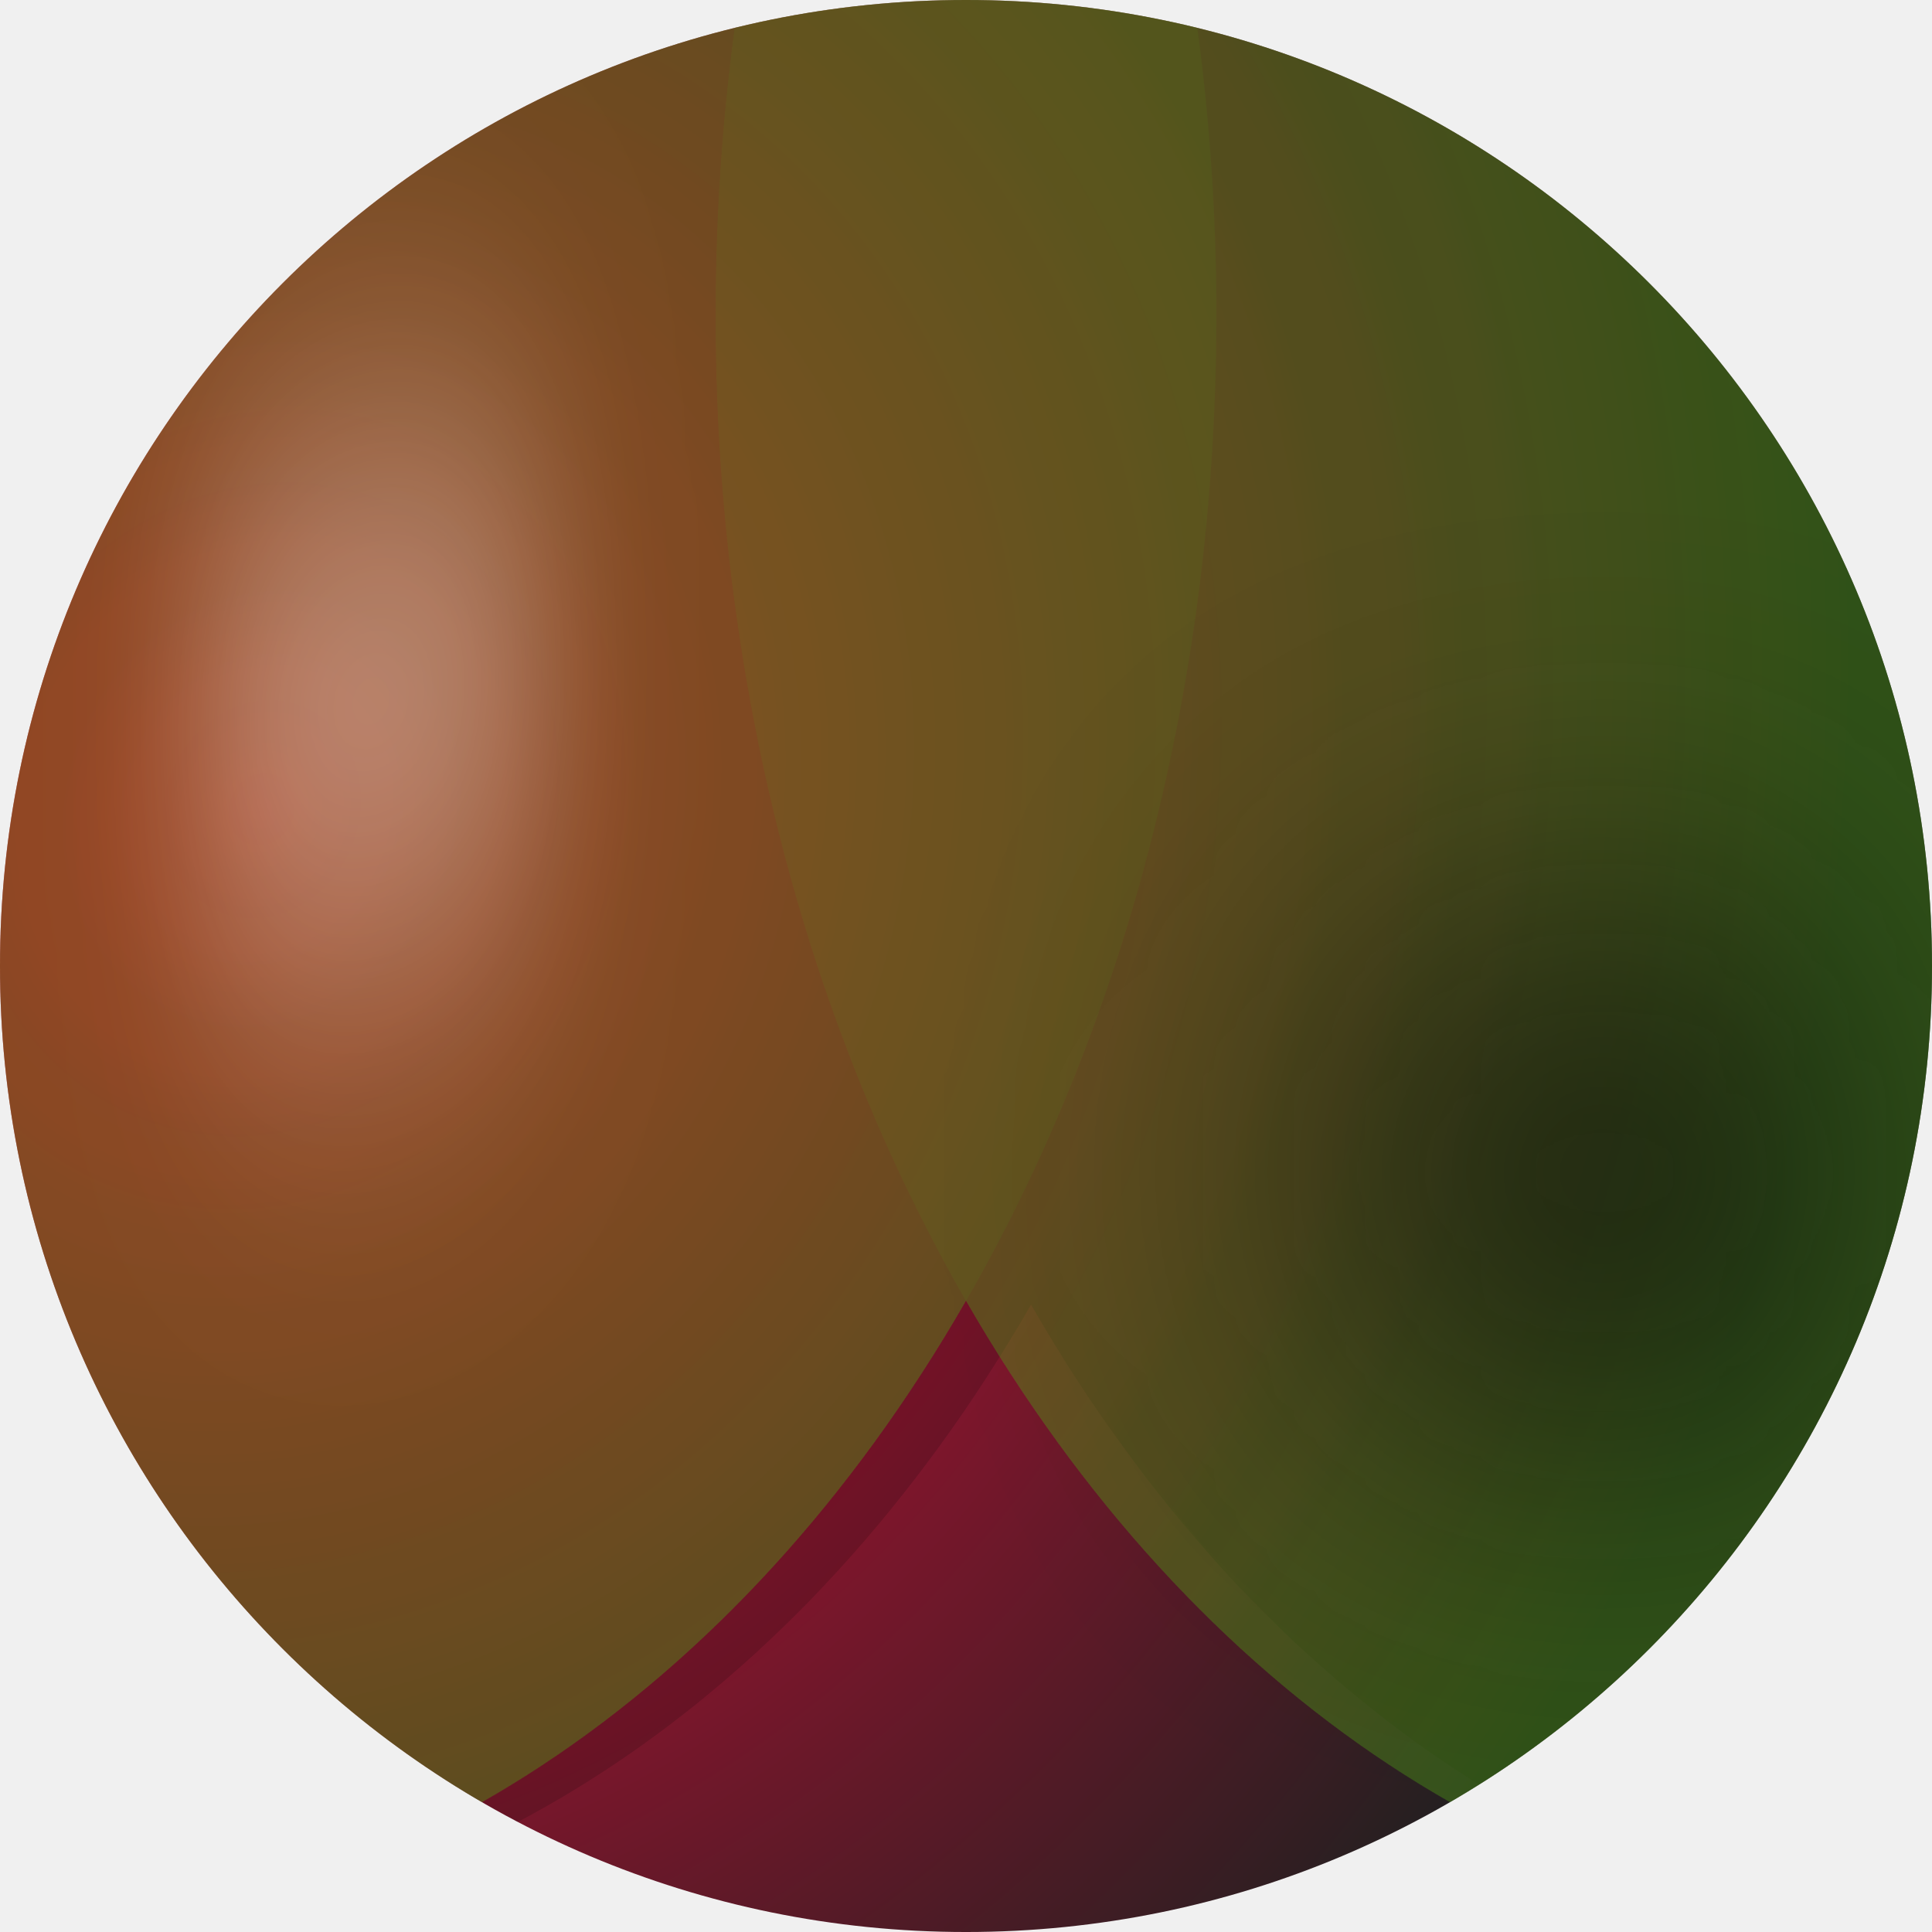
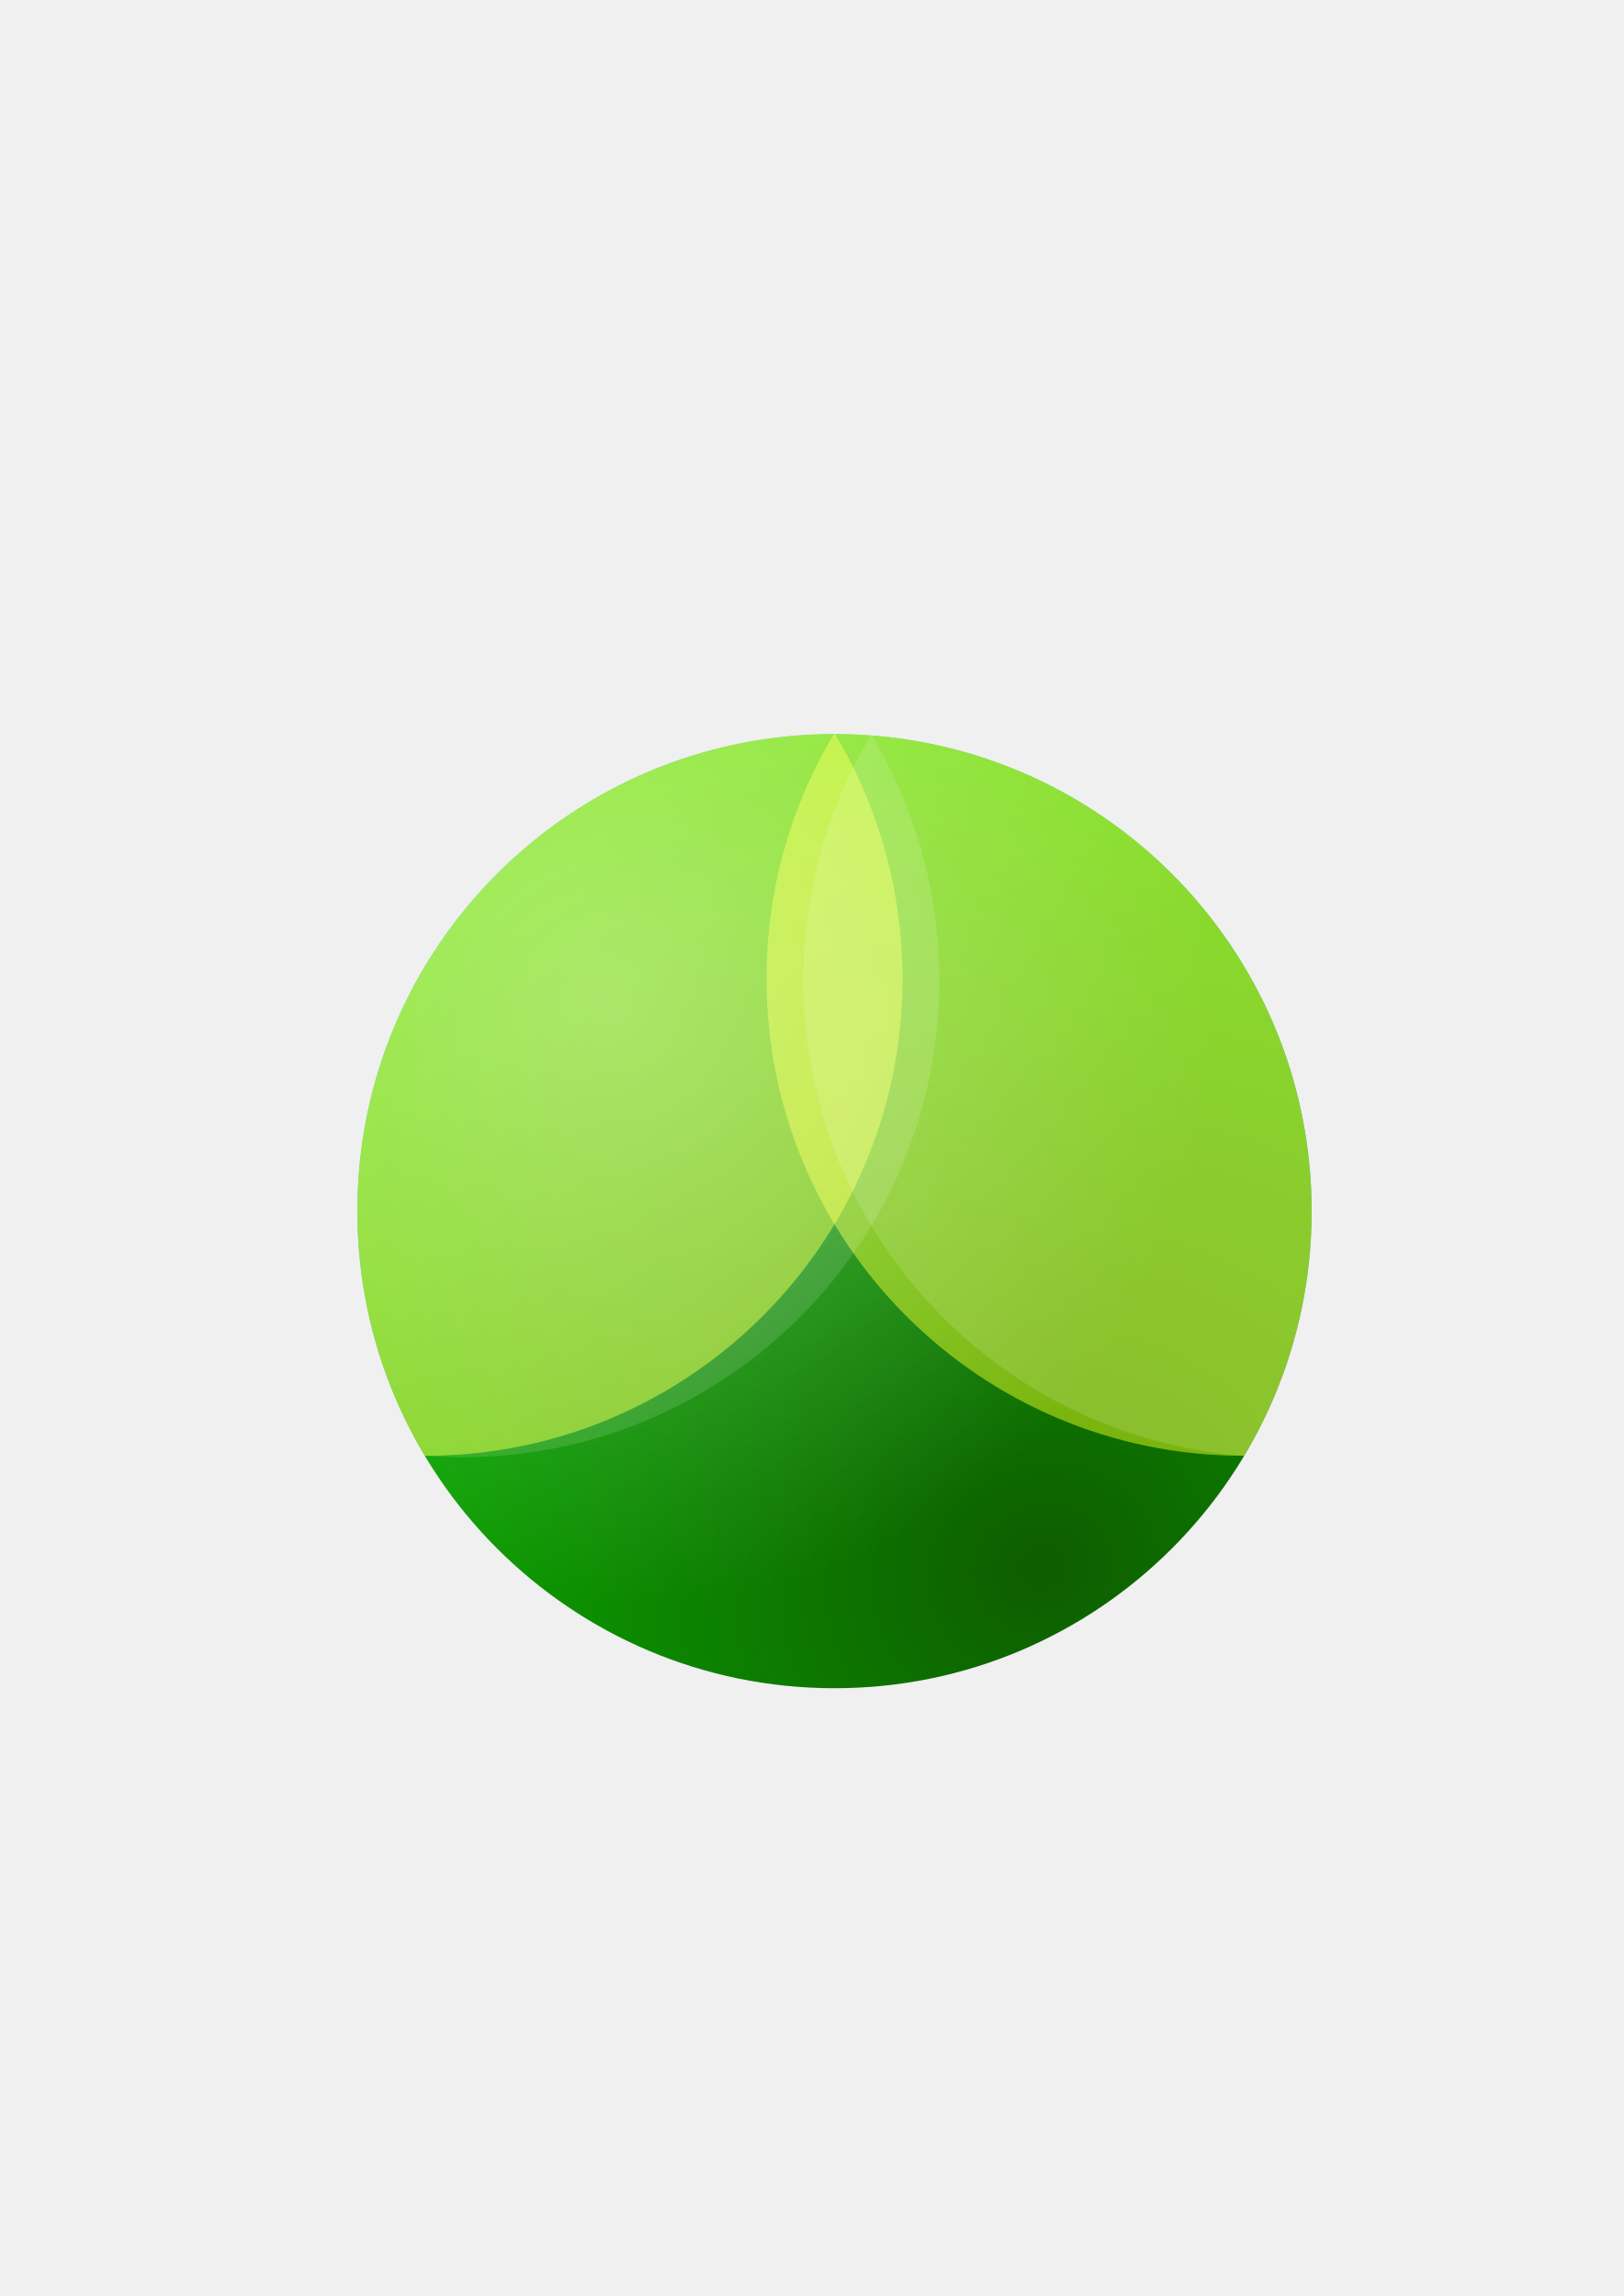
- <svg xmlns="http://www.w3.org/2000/svg" xmlns:xlink="http://www.w3.org/1999/xlink" id="svg8" version="1.1" viewBox="0 0 112.646 112.646" height="112.646mm" width="112.646mm">
+ <svg xmlns="http://www.w3.org/2000/svg" xmlns:xlink="http://www.w3.org/1999/xlink" id="svg8" version="1.1" viewBox="0 0 210 297" height="297mm" width="210mm">
  <defs id="defs2">
-     <linearGradient id="linearGradient952">
-       <stop id="stop948" offset="0" style="stop-color:#ff083c;stop-opacity:1" />
-       <stop id="stop950" offset="1" style="stop-color:#202020;stop-opacity:1" />
+     <linearGradient id="linearGradient901">
+       <stop style="stop-color:#ffffff;stop-opacity:0.291" offset="0" id="stop897" />
+       <stop style="stop-color:#ffffff;stop-opacity:0" offset="1" id="stop899" />
    </linearGradient>
-     <linearGradient id="linearGradient1094">
-       <stop id="stop1090" offset="0" style="stop-color:#f8ffff;stop-opacity:0.848" />
-       <stop id="stop1092" offset="1" style="stop-color:#fffefe;stop-opacity:0" />
+     <linearGradient id="linearGradient869">
+       <stop id="stop865" offset="0" style="stop-color:#0e5c00;stop-opacity:1" />
+       <stop id="stop867" offset="1" style="stop-color:#09c600;stop-opacity:1" />
    </linearGradient>
-     <radialGradient gradientTransform="matrix(0.438154,-0.1825642,0.2777778,0.6666667,26.1926,59.81935)" gradientUnits="userSpaceOnUse" r="47.625" fy="123.774" fx="109.333" cy="123.774" cx="109.333" id="radialGradient999-2" xlink:href="#linearGradient1094" />
-     <clipPath id="clipPath918" clipPathUnits="userSpaceOnUse">
-       <ellipse ry="155.521" rx="73.146" cy="57.963" cx="-175.735" id="ellipse920" style="opacity:0.276;fill:none;fill-opacity:1;stroke:#000000;stroke-width:0.155;stroke-miterlimit:4;stroke-dasharray:none;stroke-opacity:1" />
-     </clipPath>
-     <radialGradient gradientTransform="matrix(0.8895558,0.3475388,-0.3946715,1.010196,295.9675,88.12612)" gradientUnits="userSpaceOnUse" r="79.375" fy="113.324" fx="-230.944" cy="113.324" cx="-230.944" id="radialGradient928" xlink:href="#linearGradient952" />
-     <filter style="color-interpolation-filters:sRGB" id="filter1324-5" x="-1.2" width="3.4" y="-1.2" height="3.4">
-       <feGaussianBlur stdDeviation="14.652" id="feGaussianBlur1326-3" />
-     </filter>
-     <filter height="2.666" y="-0.833" width="2.666" x="-0.833" id="filter2067" style="color-interpolation-filters:sRGB">
-       <feGaussianBlur id="feGaussianBlur2069" stdDeviation="10.168" />
-     </filter>
-     <clipPath id="clipPath2104" clipPathUnits="userSpaceOnUse">
-       <circle style="opacity:1;fill:none;fill-opacity:1;stroke:#000000;stroke-width:0.1;stroke-miterlimit:4;stroke-dasharray:none;stroke-opacity:1" id="circle2106" cx="-175.735" cy="122.298" r="79.375" />
-     </clipPath>
-     <clipPath id="clipPath2154" clipPathUnits="userSpaceOnUse">
-       <circle style="fill:none;fill-opacity:1;stroke:#f7ff31;stroke-width:0.762;stroke-opacity:1" id="circle2156" cx="80.033" cy="129.951" r="46.936" />
+     <radialGradient gradientTransform="matrix(-0.6882212,-1.677841,1.902657,-0.7804781,-15.49157,497.9983)" gradientUnits="userSpaceOnUse" r="61.712" fy="122.018" fx="119.134" cy="122.018" cx="119.134" id="radialGradient871" xlink:href="#linearGradient869" />
+     <radialGradient xlink:href="#linearGradient901" id="radialGradient871-7" cx="182.782" cy="109.434" fx="182.782" fy="109.434" r="61.712" gradientUnits="userSpaceOnUse" gradientTransform="matrix(0.888561,0.9374633,-0.906559,0.8592792,15.11096,-136.3044)" />
+     <clipPath id="clipPath953" clipPathUnits="userSpaceOnUse">
+       <circle r="61.712" cy="156.67" cx="107.93" id="circle955" style="opacity:1;fill:none;fill-opacity:1;stroke:#ffffff;stroke-width:0.1;stroke-miterlimit:10.433;stroke-opacity:0.29;stop-color:#000000" />
    </clipPath>
  </defs>
-   <g transform="translate(-25.19185,-76.00221)" id="layer1">
-     <g transform="matrix(1.2,0,0,1.2,-14.5247,-23.61584)" clip-path="url(#clipPath2154)" id="g2141">
-       <circle style="fill:url(#radialGradient928);fill-opacity:1;stroke:none;stroke-width:0.762" id="path874" cx="80.033" cy="129.951" r="46.936" />
-       <path id="path876-6" style="mix-blend-mode:normal;fill:#000000;fill-opacity:0.144;stroke:none;stroke-width:0.881" d="M 36.737,20.053 A 58.611,78.482 0 0 0 -21.865,98.535 58.611,78.482 0 0 0 36.746,177.017 58.611,78.482 0 0 0 83.192,146.404 58.611,78.482 0 0 0 129.637,177.017 58.611,78.482 0 0 0 188.248,98.535 58.611,78.482 0 0 0 129.637,20.053 58.611,78.482 0 0 0 83.192,50.666 58.611,78.482 0 0 0 36.746,20.053 a 58.611,78.482 0 0 0 -0.009,0 z" />
-       <ellipse style="mix-blend-mode:normal;fill:#50a414;fill-opacity:0.103;stroke:none;stroke-width:0.881" id="path876" cx="33.587" cy="98.345" rx="58.611" ry="78.482" />
-       <ellipse ry="78.482" rx="58.611" cy="98.345" cx="126.479" id="path876-3" style="mix-blend-mode:normal;fill:#50a414;fill-opacity:0.103;stroke:none;stroke-width:0.881" />
-       <path id="path876-62" style="mix-blend-mode:normal;fill:#50a414;fill-opacity:0.103;stroke:none;stroke-width:0.881" d="m 33.578,19.863 a 58.611,78.482 0 0 0 -58.602,78.482 58.611,78.482 0 0 0 58.61,78.482 58.611,78.482 0 0 0 46.446,-30.613 58.611,78.482 0 0 0 46.446,30.613 58.611,78.482 0 0 0 58.611,-78.482 58.611,78.482 0 0 0 -58.611,-78.482 58.611,78.482 0 0 0 -46.446,30.613 58.611,78.482 0 0 0 -46.446,-30.613 58.611,78.482 0 0 0 -0.009,0 z" />
-       <path d="M 33.578,19.863 A 58.611,78.482 0 0 0 -25.023,98.345 58.611,78.482 0 0 0 33.587,176.828 58.611,78.482 0 0 0 80.033,146.214 58.611,78.482 0 0 0 126.479,176.828 58.611,78.482 0 0 0 185.09,98.345 58.611,78.482 0 0 0 126.479,19.863 58.611,78.482 0 0 0 80.033,50.476 58.611,78.482 0 0 0 33.587,19.863 a 58.611,78.482 0 0 0 -0.009,0 z" style="mix-blend-mode:normal;fill:#50a414;fill-opacity:0.103;stroke:none;stroke-width:0.881" id="path876-62-1" />
-       <path d="M 33.578,19.863 A 58.611,78.482 0 0 0 -25.023,98.345 58.611,78.482 0 0 0 33.587,176.828 58.611,78.482 0 0 0 80.033,146.214 58.611,78.482 0 0 0 126.479,176.828 58.611,78.482 0 0 0 185.09,98.345 58.611,78.482 0 0 0 126.479,19.863 58.611,78.482 0 0 0 80.033,50.476 58.611,78.482 0 0 0 33.587,19.863 a 58.611,78.482 0 0 0 -0.009,0 z" style="mix-blend-mode:normal;fill:#50a414;fill-opacity:0.103;stroke:none;stroke-width:0.881" id="path876-62-2" />
-       <path d="M 33.578,19.863 A 58.611,78.482 0 0 0 -25.023,98.345 58.611,78.482 0 0 0 33.587,176.828 58.611,78.482 0 0 0 80.033,146.214 58.611,78.482 0 0 0 126.479,176.828 58.611,78.482 0 0 0 185.09,98.345 58.611,78.482 0 0 0 126.479,19.863 58.611,78.482 0 0 0 80.033,50.476 58.611,78.482 0 0 0 33.587,19.863 a 58.611,78.482 0 0 0 -0.009,0 z" style="mix-blend-mode:normal;fill:#50a414;fill-opacity:0.103;stroke:none;stroke-width:0.881" id="path876-62-7" />
-       <circle transform="matrix(0.8121495,0,0,0.8121495,279.8143,65.65233)" r="14.652" cy="91.522" cx="-207.664" id="path954-5" style="opacity:0.936;fill:#0b0b0b;fill-opacity:1;stroke:#000000;stroke-width:0.167;stroke-miterlimit:4;stroke-dasharray:none;stroke-opacity:1;filter:url(#filter1324-5)" />
-       <circle style="opacity:0.561;fill:#ffffff;fill-opacity:0.748;stroke:#f7ff31;stroke-width:0.167;stroke-miterlimit:4;stroke-dasharray:none;stroke-opacity:1;filter:url(#filter2067)" id="path954" cx="-207.664" cy="91.522" r="14.652" transform="matrix(0.5775391,0.2163131,-0.28196,0.7528112,196.8687,93.09678)" />
+   <g id="layer1">
+     <g clip-path="url(#clipPath953)" id="g940">
+       <circle style="opacity:1;fill:url(#radialGradient871);stroke:none;stroke-width:0.1;stroke-miterlimit:10.433;stop-color:#000000;fill-opacity:1" id="path833" cx="107.93" cy="156.67" r="61.712" />
+       <circle r="61.712" cy="156.67" cx="107.93" id="path833-5" style="opacity:1;fill:url(#radialGradient871-7);fill-opacity:1;stroke:none;stroke-width:0.1;stroke-miterlimit:10.433;stop-color:#000000" />
+       <circle r="61.712" cy="126.602" cx="160.846" id="path833-3" style="opacity:0.489;mix-blend-mode:screen;fill:#eaff1e;fill-opacity:1;stroke:none;stroke-width:0.1;stroke-miterlimit:10.433;stop-color:#000000" />
+       <circle style="opacity:0.489;mix-blend-mode:screen;fill:#eaff1e;fill-opacity:1;stroke:none;stroke-width:0.1;stroke-miterlimit:10.433;stop-color:#000000" id="path833-3-6" cx="55.013" cy="126.602" r="61.712" />
+       <circle style="opacity:0.127;mix-blend-mode:screen;fill:#ffffff;fill-opacity:1;stroke:none;stroke-width:0.1;stroke-miterlimit:10.433;stop-color:#000000" id="path833-3-62" cx="165.609" cy="126.791" r="61.712" />
+       <circle r="61.712" cy="126.791" cx="59.776" id="path833-3-6-9" style="opacity:0.127;mix-blend-mode:screen;fill:#ffffff;fill-opacity:1;stroke:none;stroke-width:0.1;stroke-miterlimit:10.433;stop-color:#000000" />
    </g>
  </g>
</svg>
